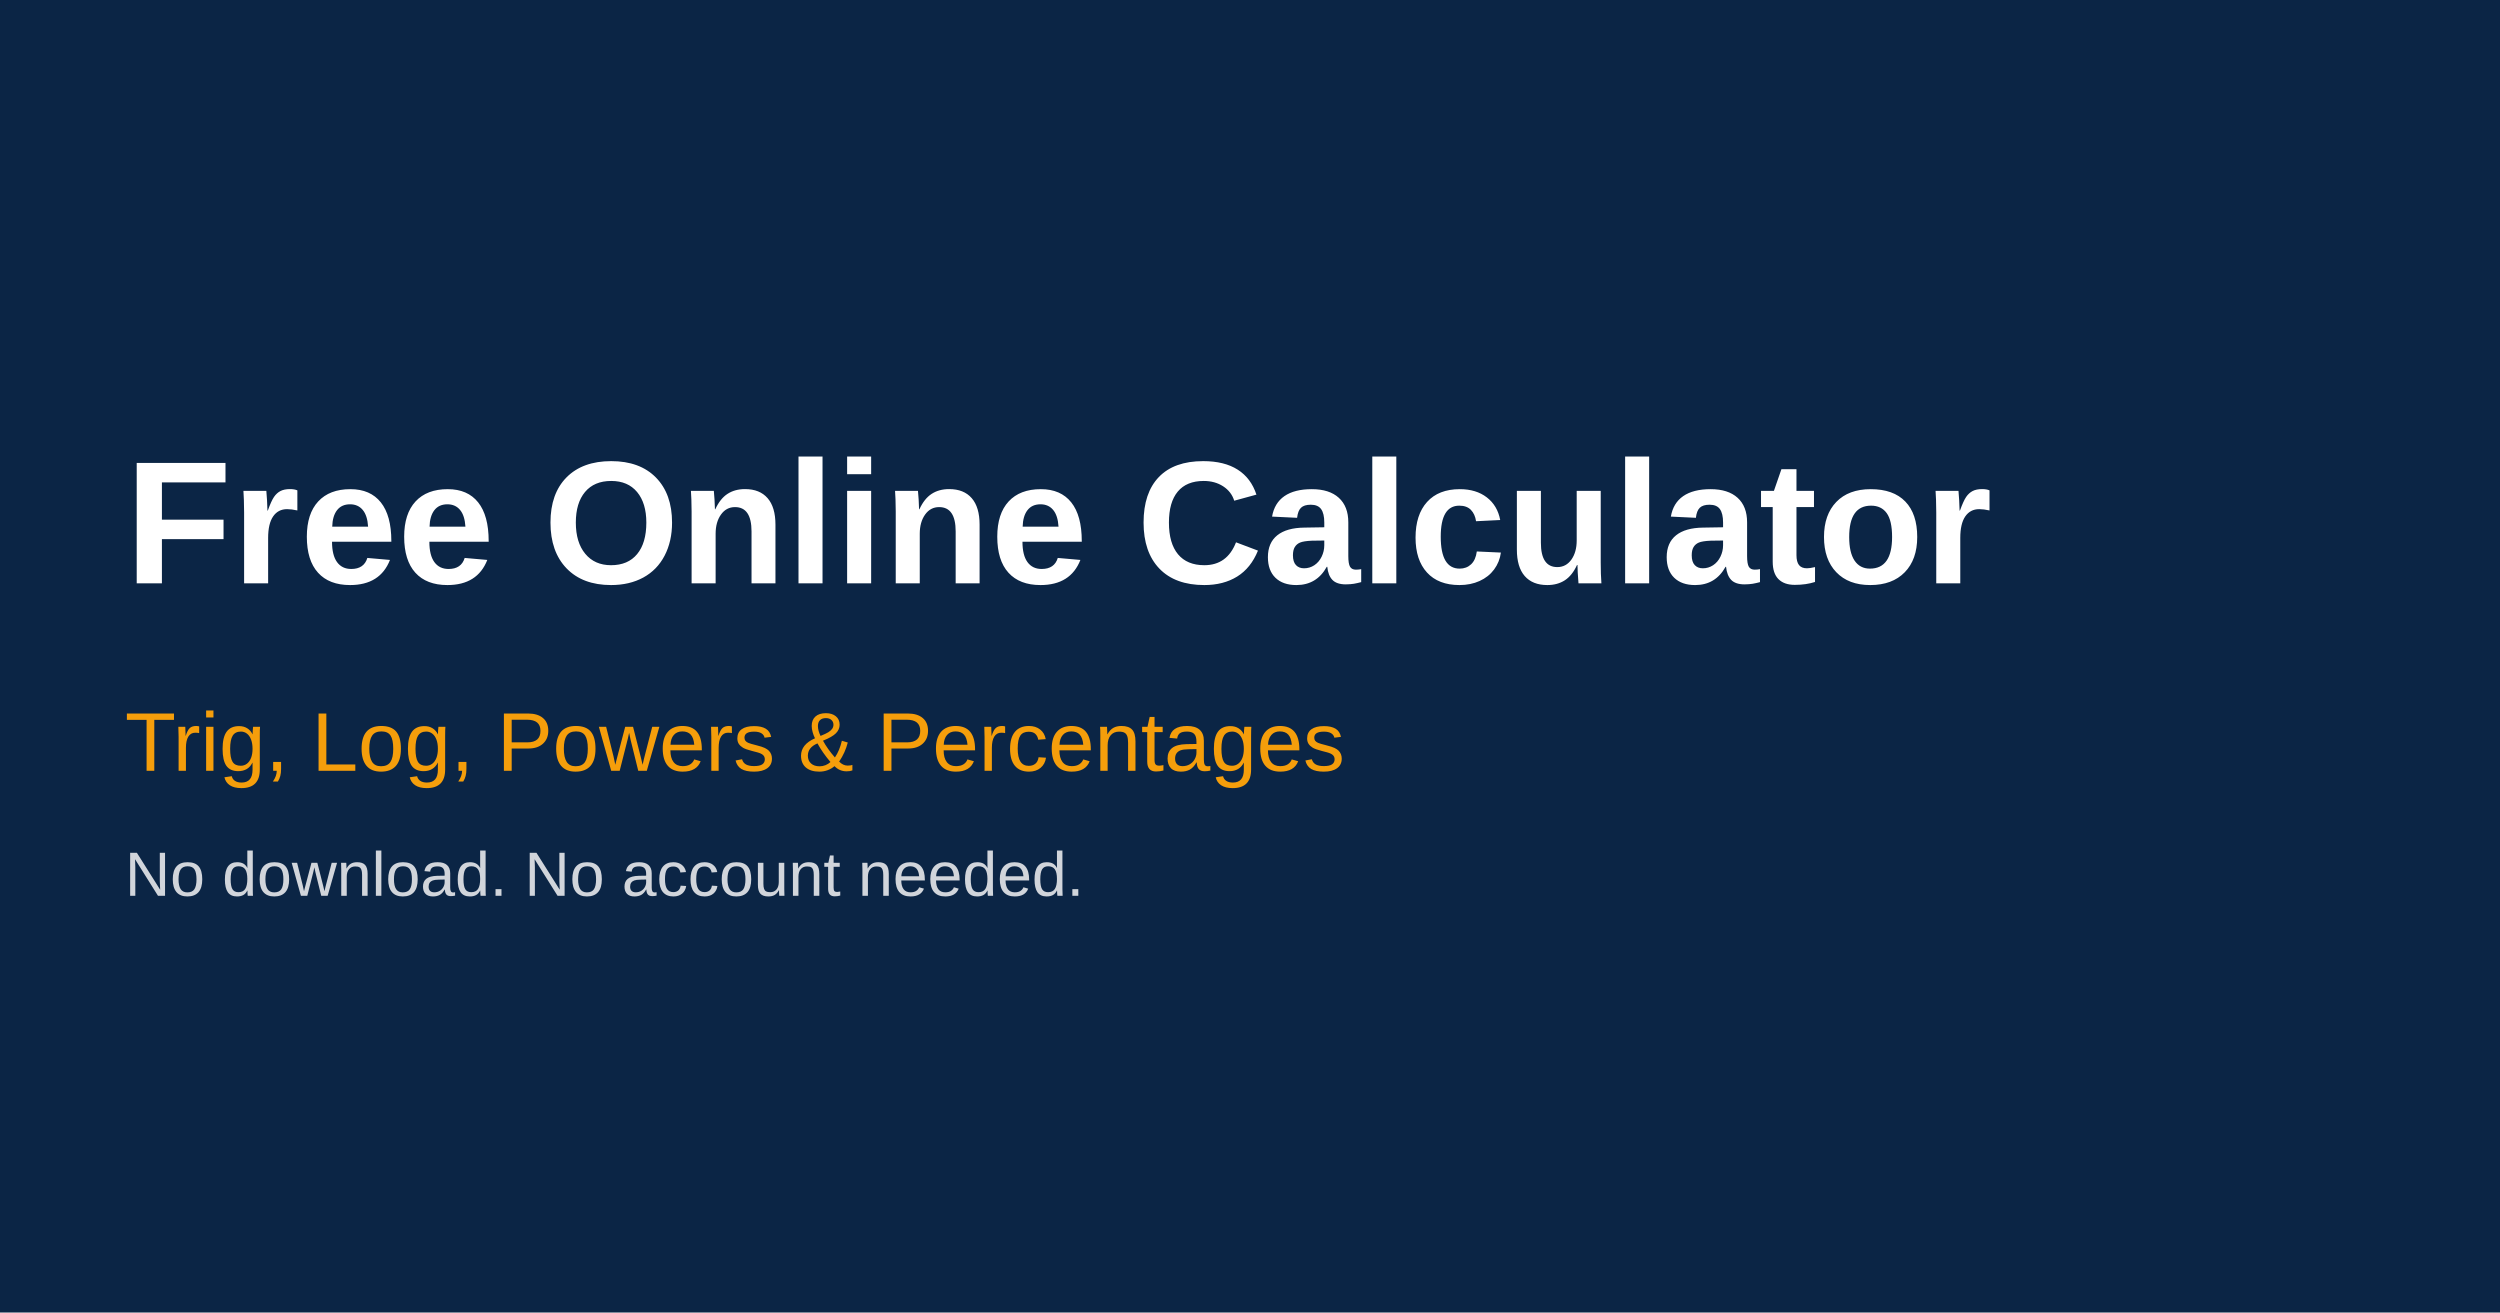
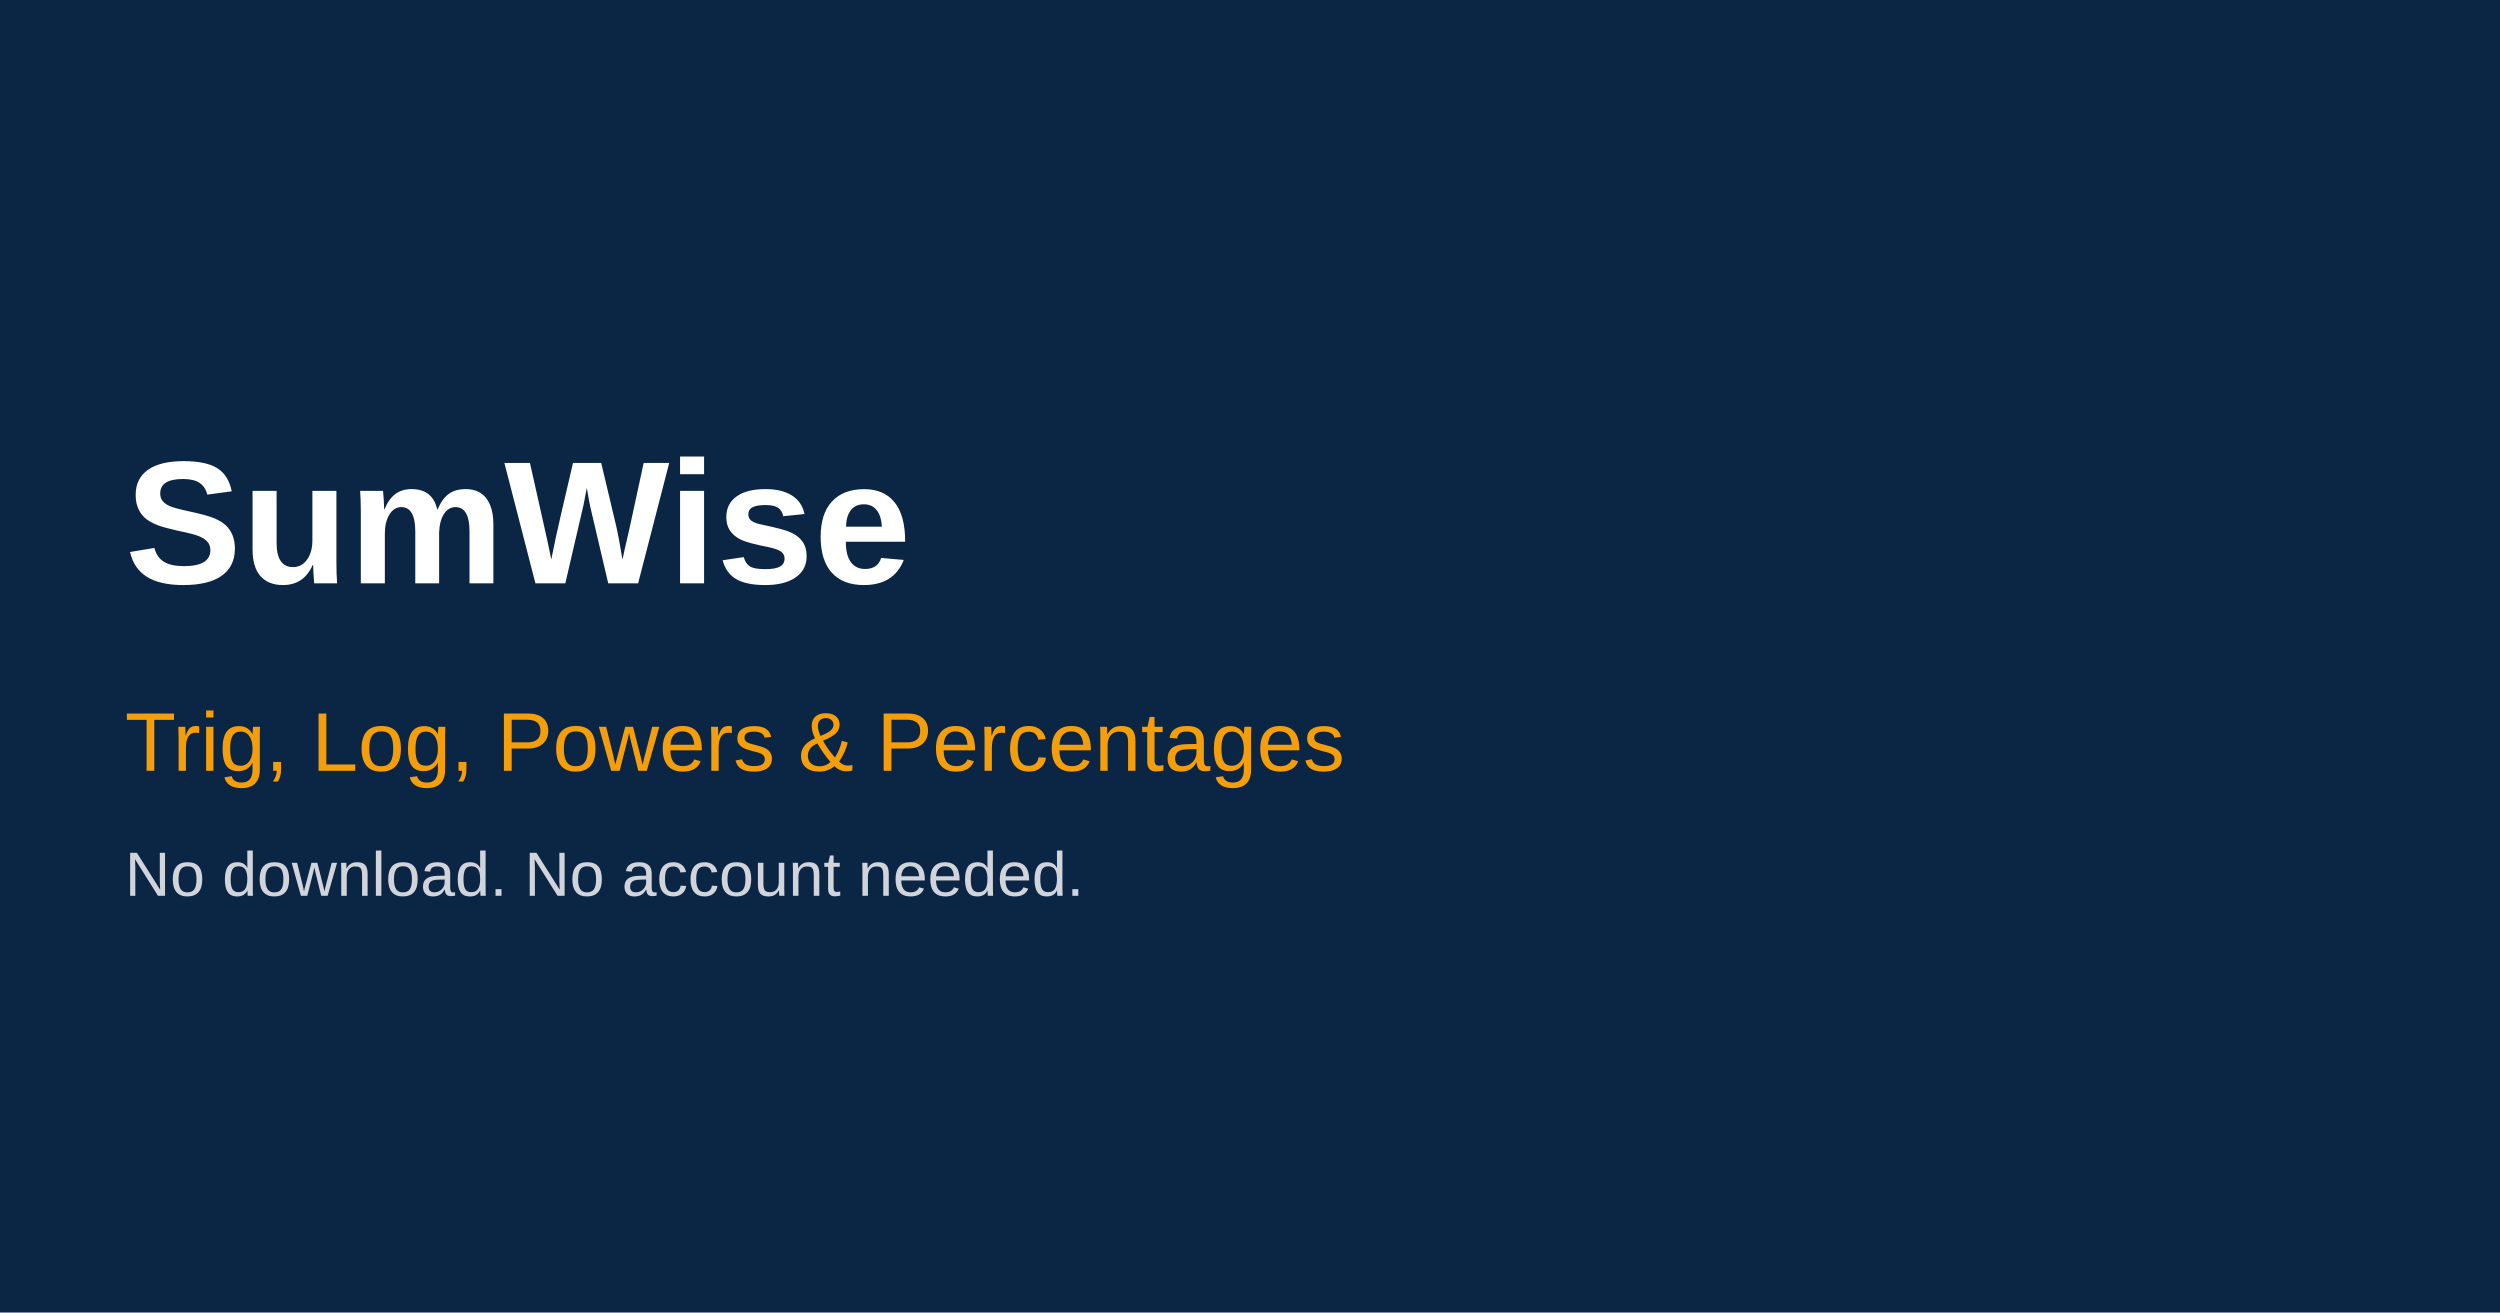
<svg xmlns="http://www.w3.org/2000/svg" width="1200" height="630">
  <rect width="1200" height="630" fill="#0b2545" />
-   <text x="60" y="280" font-family="Arial, sans-serif" font-size="84" font-weight="bold" fill="#ffffff">Free Online Calculator</text>
+   <text x="60" y="280" font-family="Arial, sans-serif" font-size="84" font-weight="bold" fill="#ffffff">SumWise</text>
  <text x="60" y="370" font-family="Arial, sans-serif" font-size="40" fill="#f59e0b">Trig, Log, Powers &amp; Percentages</text>
  <text x="60" y="430" font-family="Arial, sans-serif" font-size="30" fill="#d1d5db">No download. No account needed.</text>
</svg>
